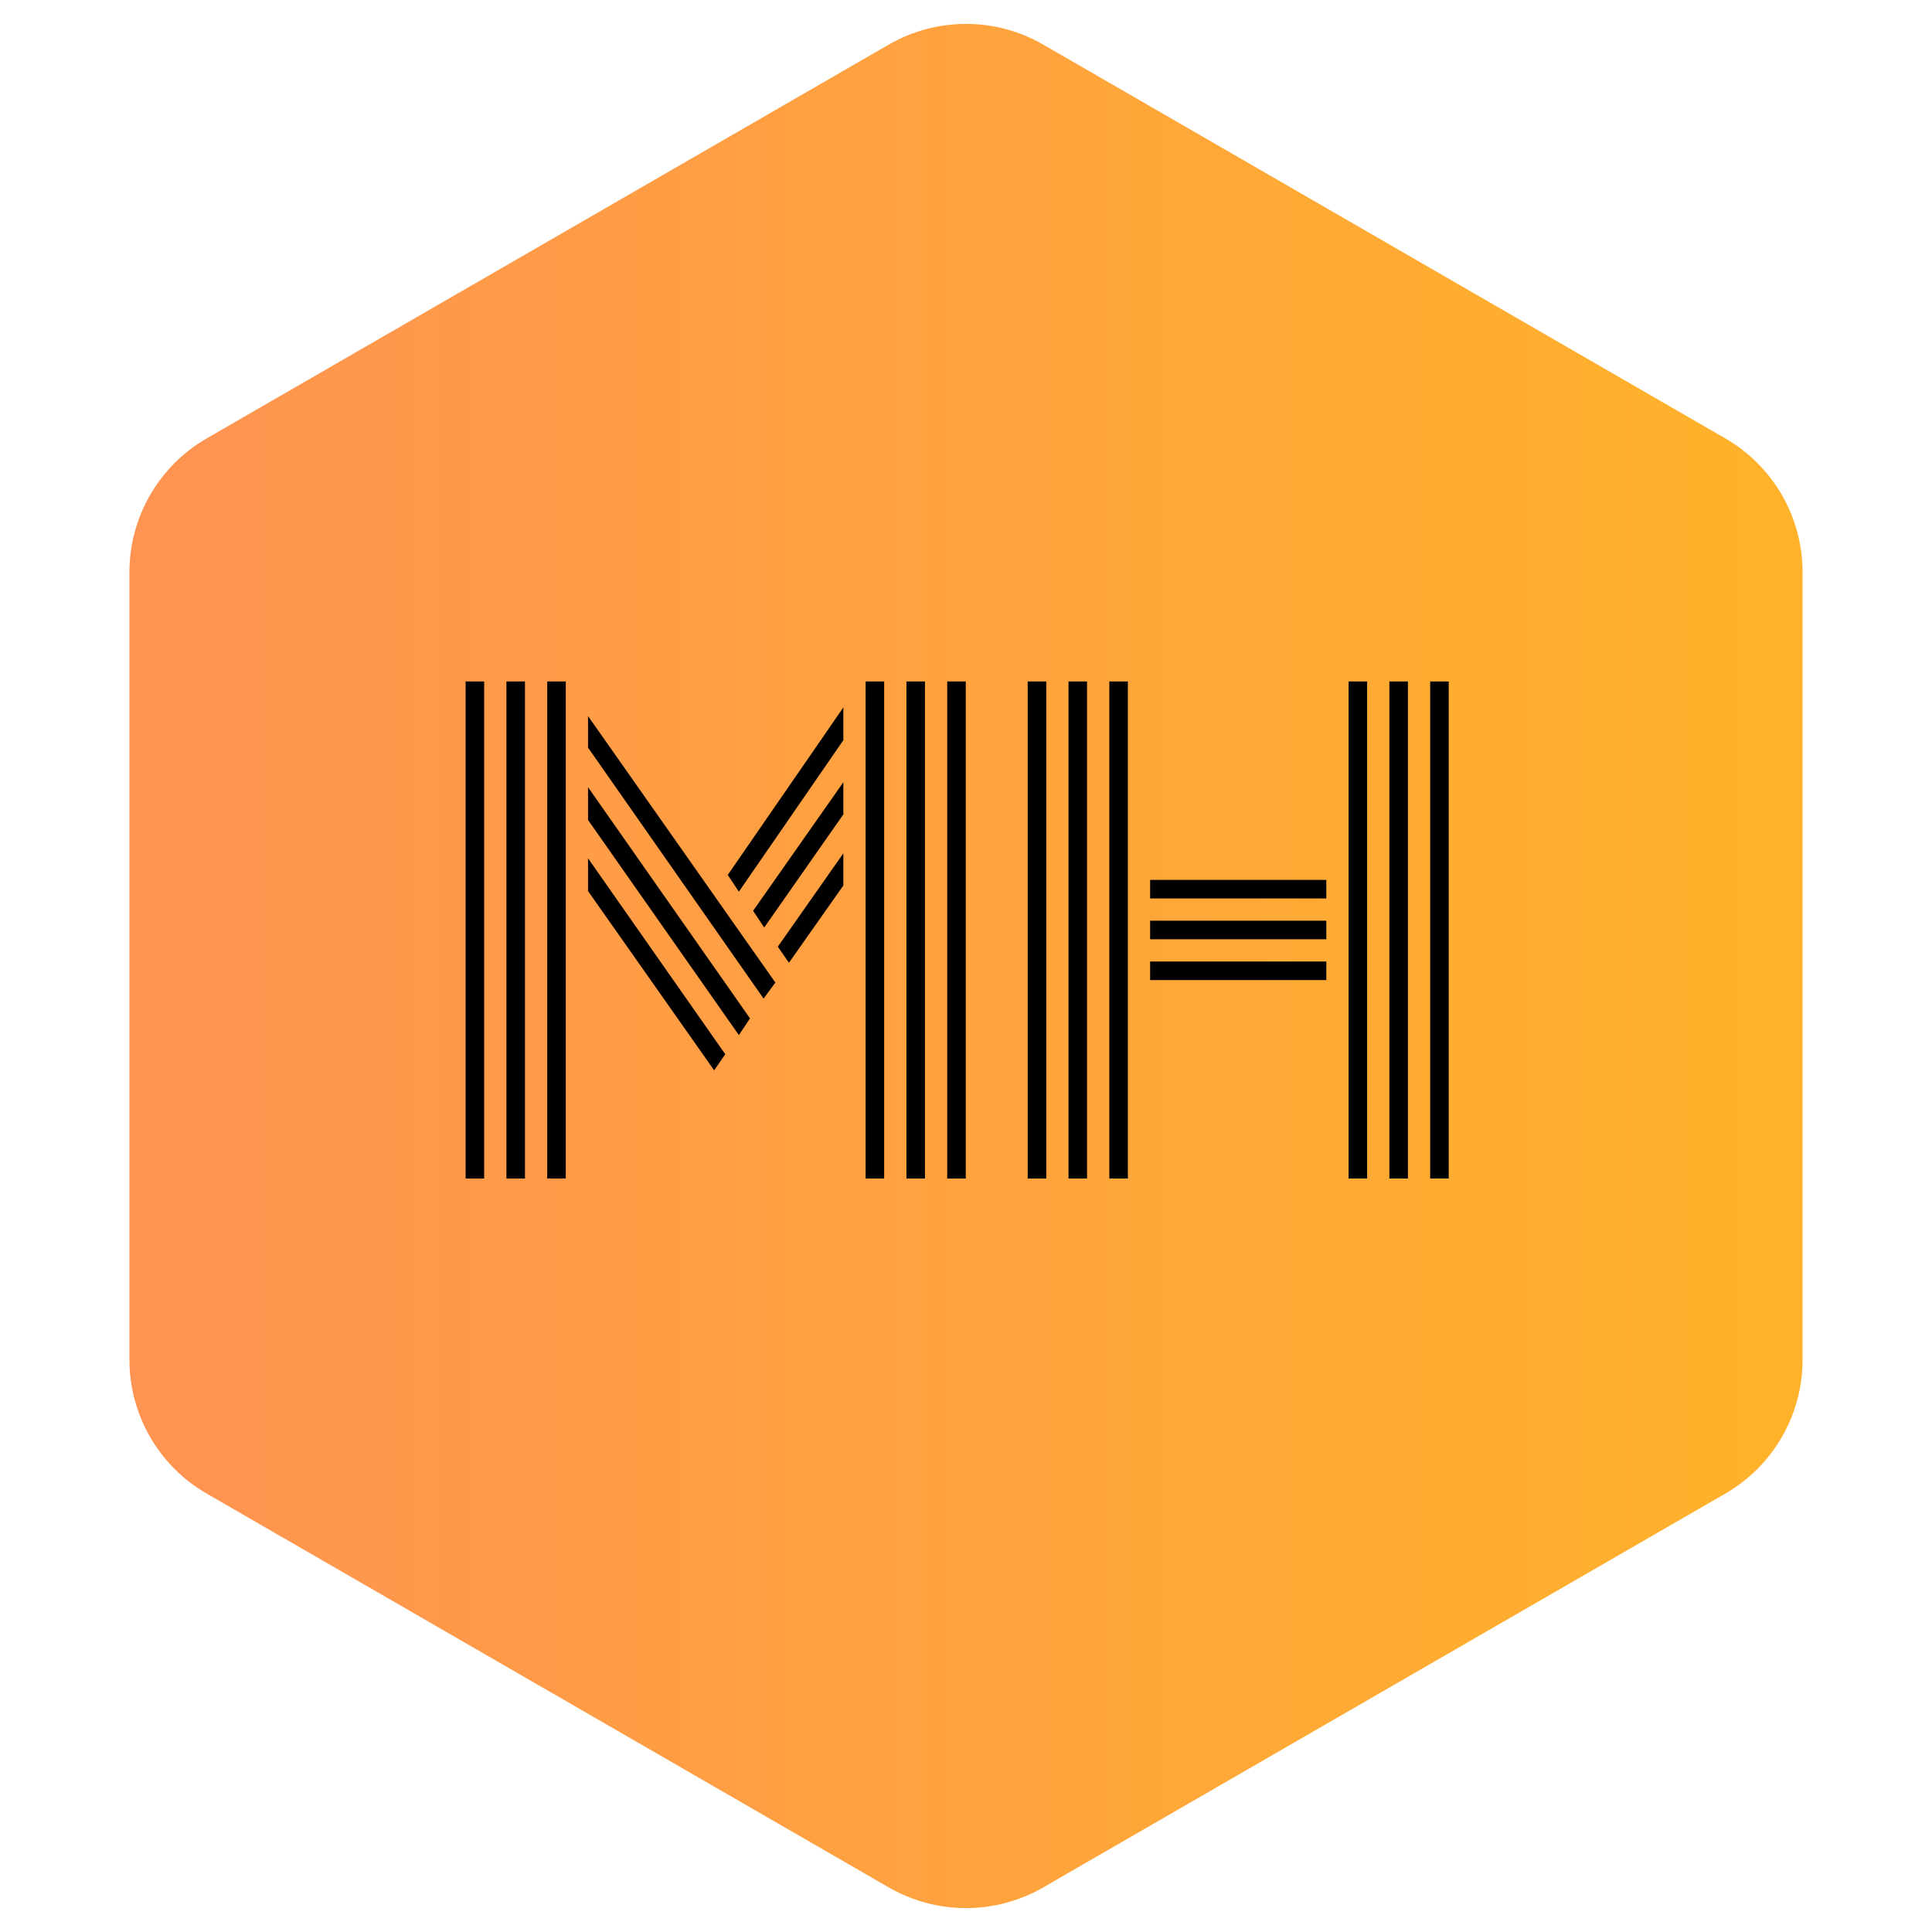
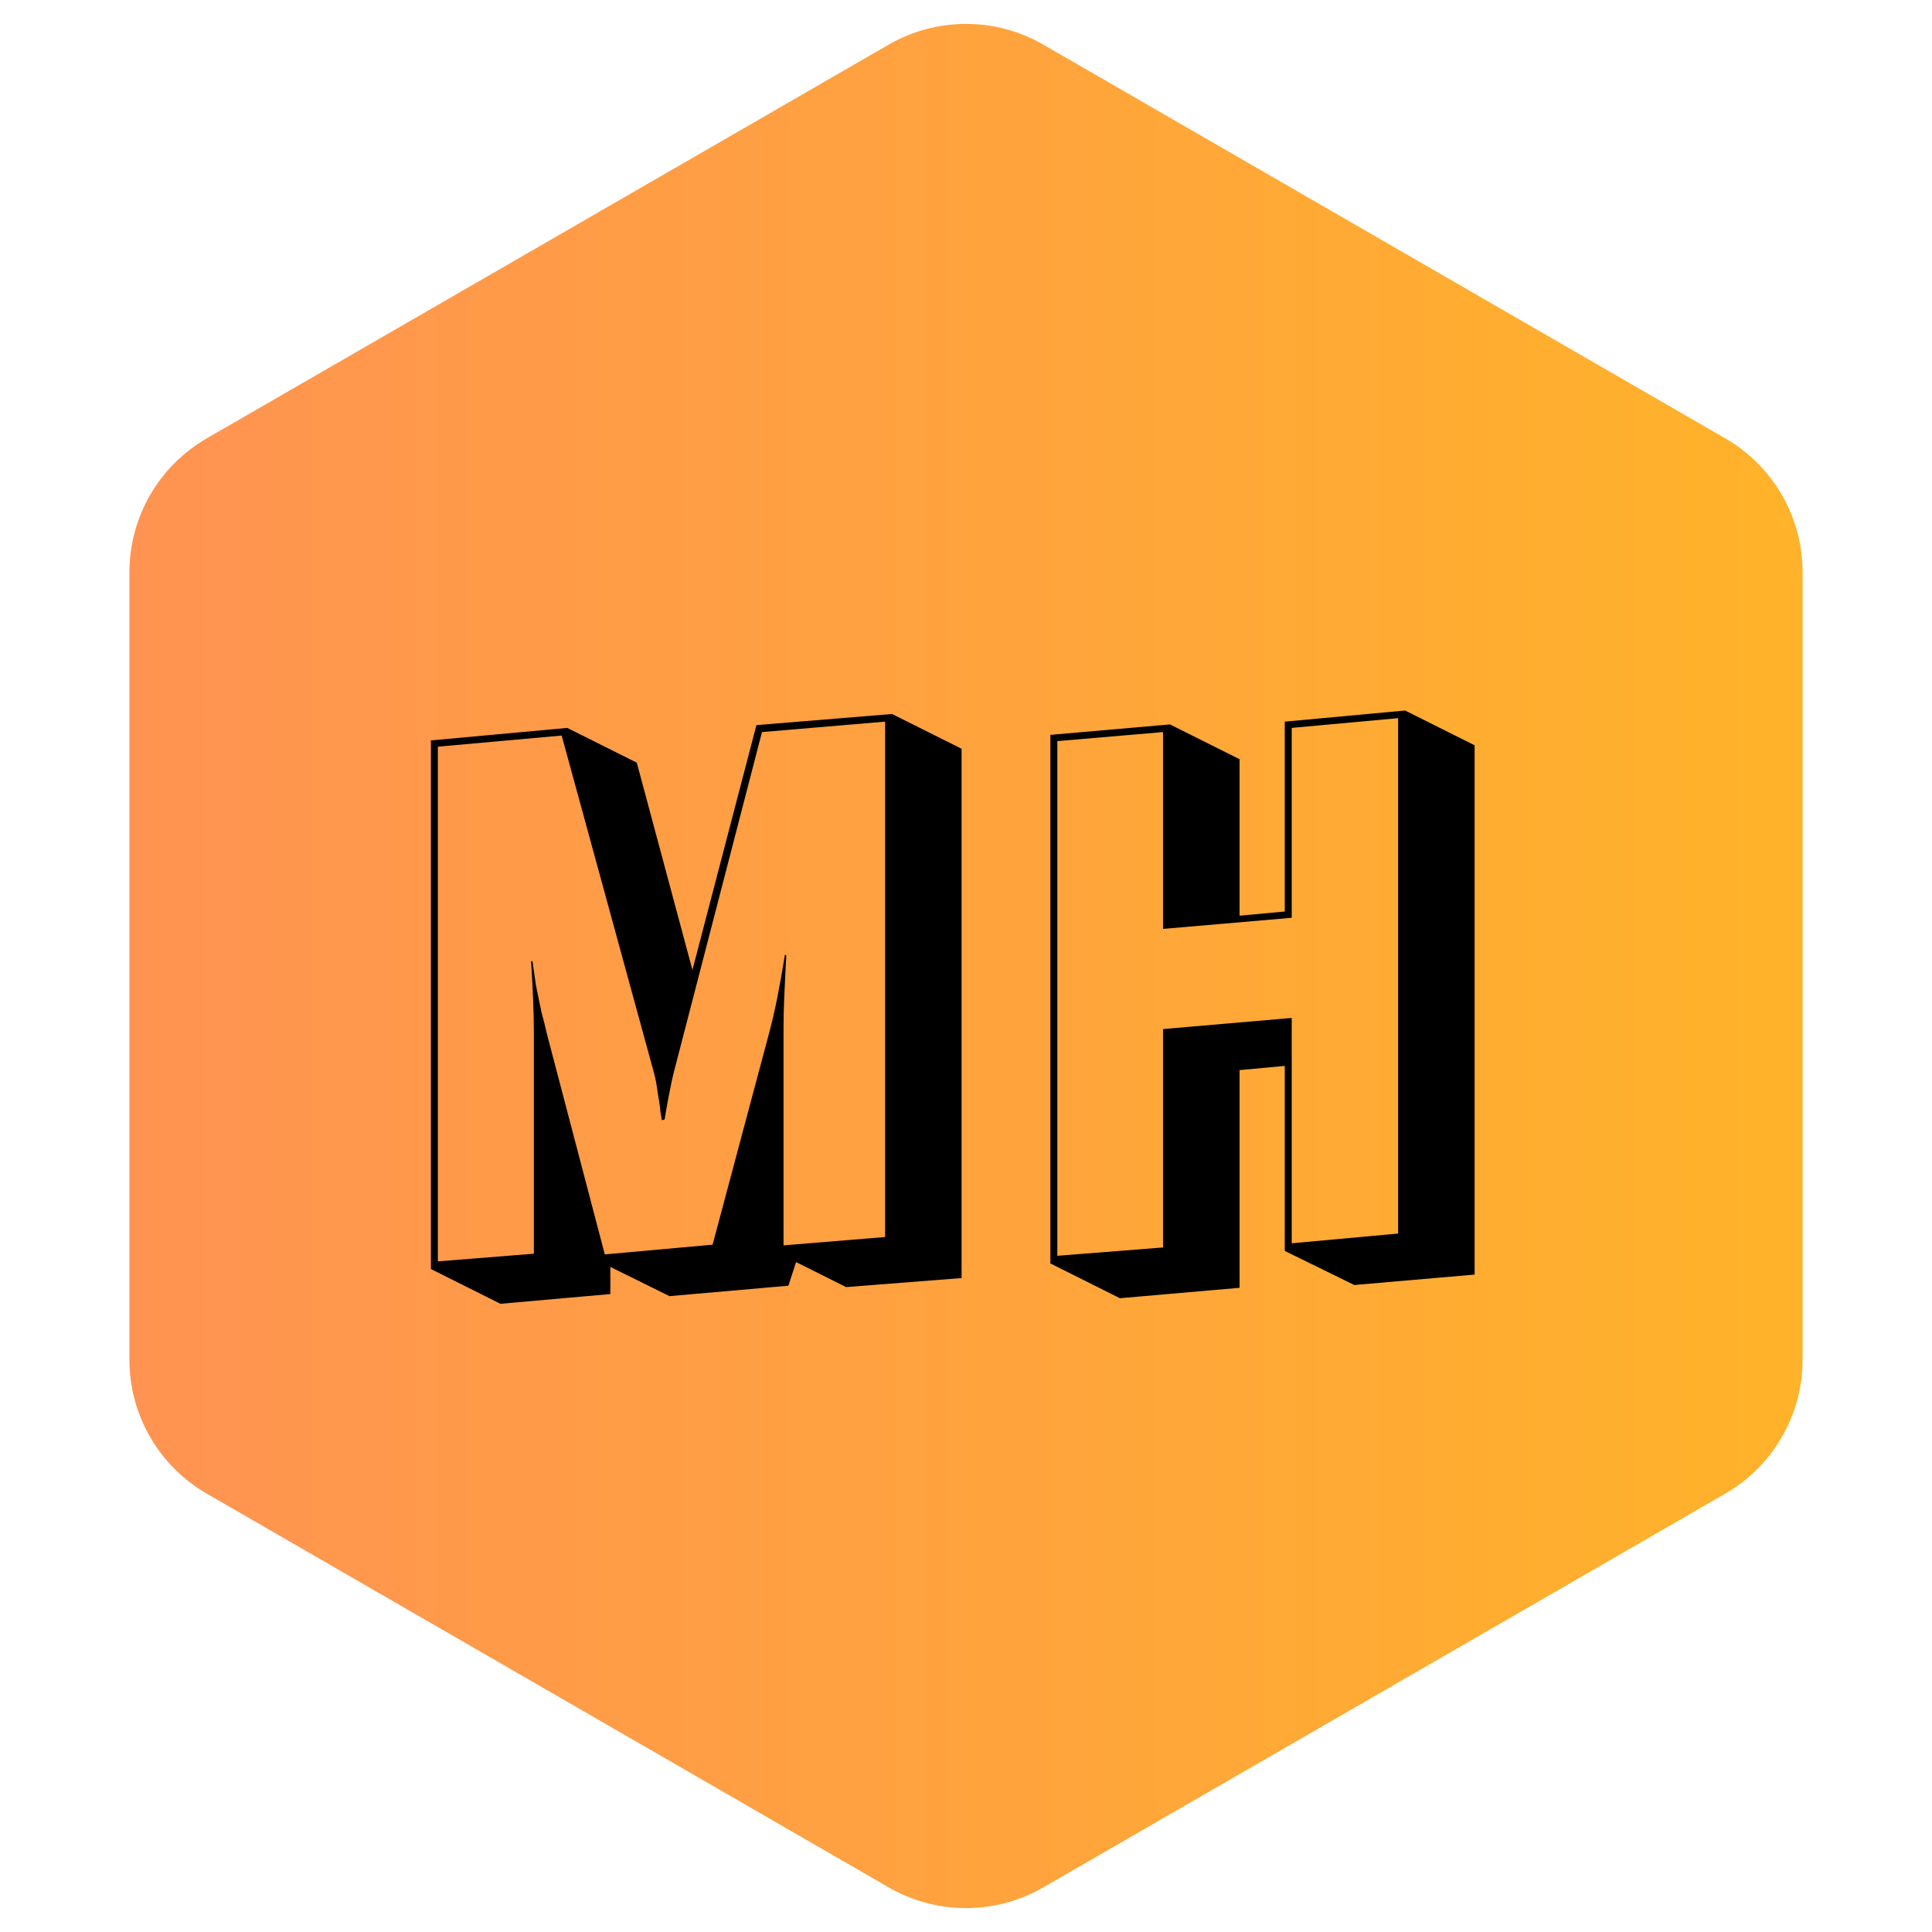
<svg xmlns="http://www.w3.org/2000/svg" width="100" height="100" viewBox="0 0 100 100" fill="none">
-   <path d="M46 2.309C48.475 0.88 51.525 0.88 54 2.309L89.301 22.691C91.776 24.12 93.301 26.761 93.301 29.619V70.381C93.301 73.239 91.776 75.88 89.301 77.309L54 97.691C51.525 99.12 48.475 99.12 46 97.691L10.699 77.309C8.224 75.88 6.699 73.239 6.699 70.381V29.619C6.699 26.761 8.224 24.12 10.699 22.691L46 2.309Z" fill="url(#paint0_linear_614_3970)" />
-   <path d="M28.324 61V35.272H29.284V61H28.324ZM24.1 61V35.272H25.06V61H24.1ZM26.212 61V35.272H27.172V61H26.212ZM49.028 61V35.272H49.988V61H49.028ZM44.804 61V35.272H45.764V61H44.804ZM46.916 61V35.272H47.876V61H46.916ZM38.244 46.152L37.668 45.288L43.652 36.616V38.312L38.244 46.152ZM39.524 51.688L30.436 38.696V37.064L40.132 50.856L39.524 51.688ZM39.556 48.008L38.98 47.144L43.652 40.488V42.152L39.556 48.008ZM38.244 53.576L30.436 42.44V40.744L38.82 52.712L38.244 53.576ZM40.836 49.832L40.26 49L43.652 44.168V45.832L40.836 49.832ZM36.964 55.4L30.436 46.12V44.424L37.54 54.568L36.964 55.4ZM57.418 61V35.272H58.378V61H57.418ZM53.194 61V35.272H54.154V61H53.194ZM55.306 61V35.272H56.266V61H55.306ZM74.026 61V35.272H74.986V61H74.026ZM69.802 61V35.272H70.762V61H69.802ZM71.914 61V35.272H72.874V61H71.914ZM59.53 46.504V45.544H68.65V46.504H59.53ZM59.53 48.616V47.656H68.65V48.616H59.53ZM59.53 50.728V49.768H68.65V50.728H59.53Z" fill="black" />
+   <path d="M46 2.309C48.475 0.88 51.525 0.88 54 2.309L89.301 22.691C91.776 24.12 93.301 26.761 93.301 29.619V70.381C93.301 73.239 91.776 75.88 89.301 77.309L54 97.691C51.525 99.12 48.475 99.12 46 97.691L10.699 77.309C8.224 75.88 6.699 73.239 6.699 70.381V29.619C6.699 26.761 8.224 24.12 10.699 22.691L46 2.309Z" fill="url(#paint0_linear_615_3971)" />
+   <path d="M41.204 65.324L40.808 66.548L34.652 67.088L31.592 65.576V66.98L25.904 67.484L22.304 65.684V38.324L29.36 37.676L32.96 39.476L35.84 50.204L39.152 37.532L46.172 36.956L49.772 38.756V66.152L43.796 66.62L41.204 65.324ZM39.44 37.892L34.868 55.532C34.796 55.82 34.724 56.156 34.652 56.54C34.58 56.9 34.52 57.224 34.472 57.512C34.424 57.8 34.4 57.944 34.4 57.944L34.256 57.98C34.256 57.98 34.232 57.836 34.184 57.548C34.16 57.26 34.112 56.924 34.04 56.54C33.992 56.156 33.932 55.832 33.86 55.568L29.072 38.072L22.664 38.648V65.288L27.632 64.892V53.372C27.632 52.868 27.62 52.34 27.596 51.788C27.572 51.212 27.548 50.732 27.524 50.348C27.5 49.964 27.488 49.772 27.488 49.772L27.56 49.736C27.608 50.072 27.668 50.492 27.74 50.996C27.836 51.476 27.932 51.944 28.028 52.4C28.148 52.832 28.232 53.168 28.28 53.408L31.304 64.928L36.884 64.424L39.836 53.372C39.98 52.82 40.112 52.244 40.232 51.644C40.352 51.02 40.448 50.492 40.52 50.06C40.592 49.628 40.628 49.412 40.628 49.412L40.7 49.448C40.7 49.448 40.688 49.664 40.664 50.096C40.64 50.528 40.616 51.032 40.592 51.608C40.568 52.184 40.556 52.7 40.556 53.156V64.46L45.812 64.028V37.352L39.44 37.892ZM66.499 64.748V55.172L64.159 55.388V66.656L57.967 67.196L54.367 65.396V38.036L60.559 37.496L64.159 39.296V47.396L66.499 47.18V37.352L72.727 36.776L76.326 38.576V65.972L70.099 66.512L66.499 64.748ZM66.859 37.676V47.504L60.199 48.08V37.892L54.727 38.36V65L60.199 64.568V53.264L66.859 52.688V64.352L72.367 63.848V37.172L66.859 37.676Z" fill="black" />
  <defs>
-     <linearGradient id="paint0_linear_614_3970" x1="6.5" y1="50" x2="91.5" y2="50" gradientUnits="userSpaceOnUse">
+     <linearGradient id="paint0_linear_615_3971" x1="6.5" y1="50" x2="91.5" y2="50" gradientUnits="userSpaceOnUse">
      <stop stop-color="#FF9352" />
      <stop offset="1" stop-color="#FFB22A" />
    </linearGradient>
  </defs>
</svg>
